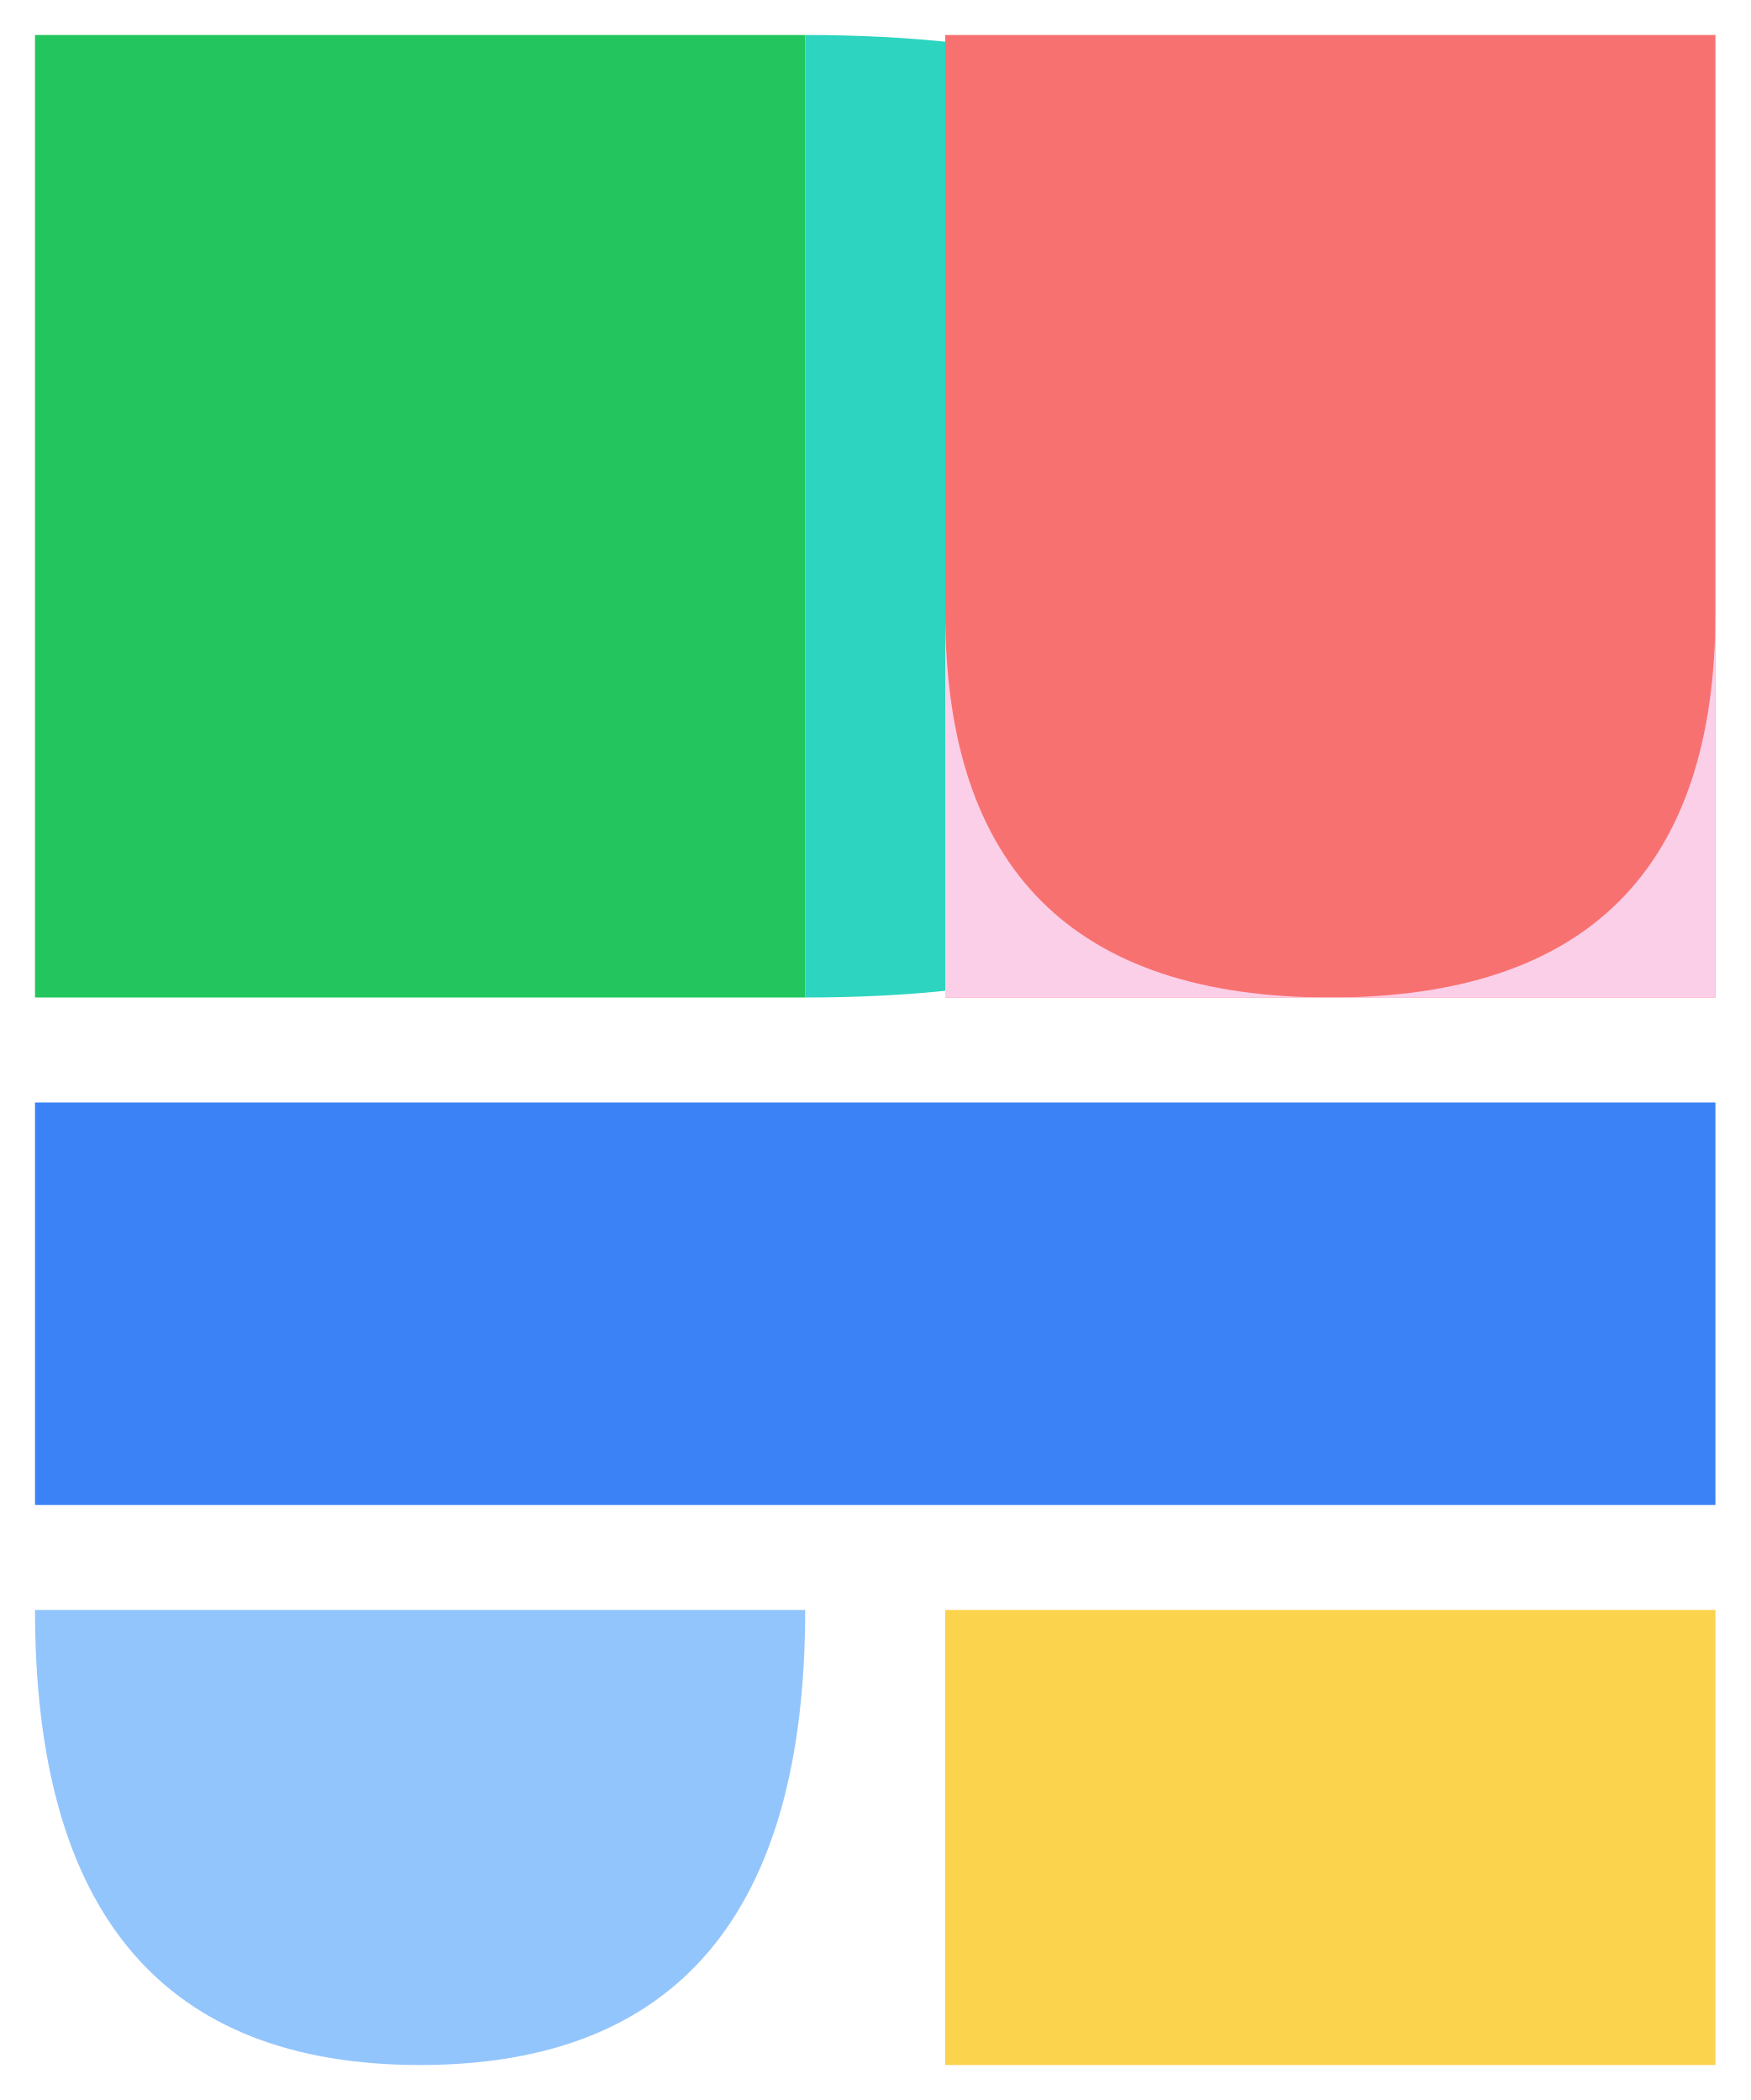
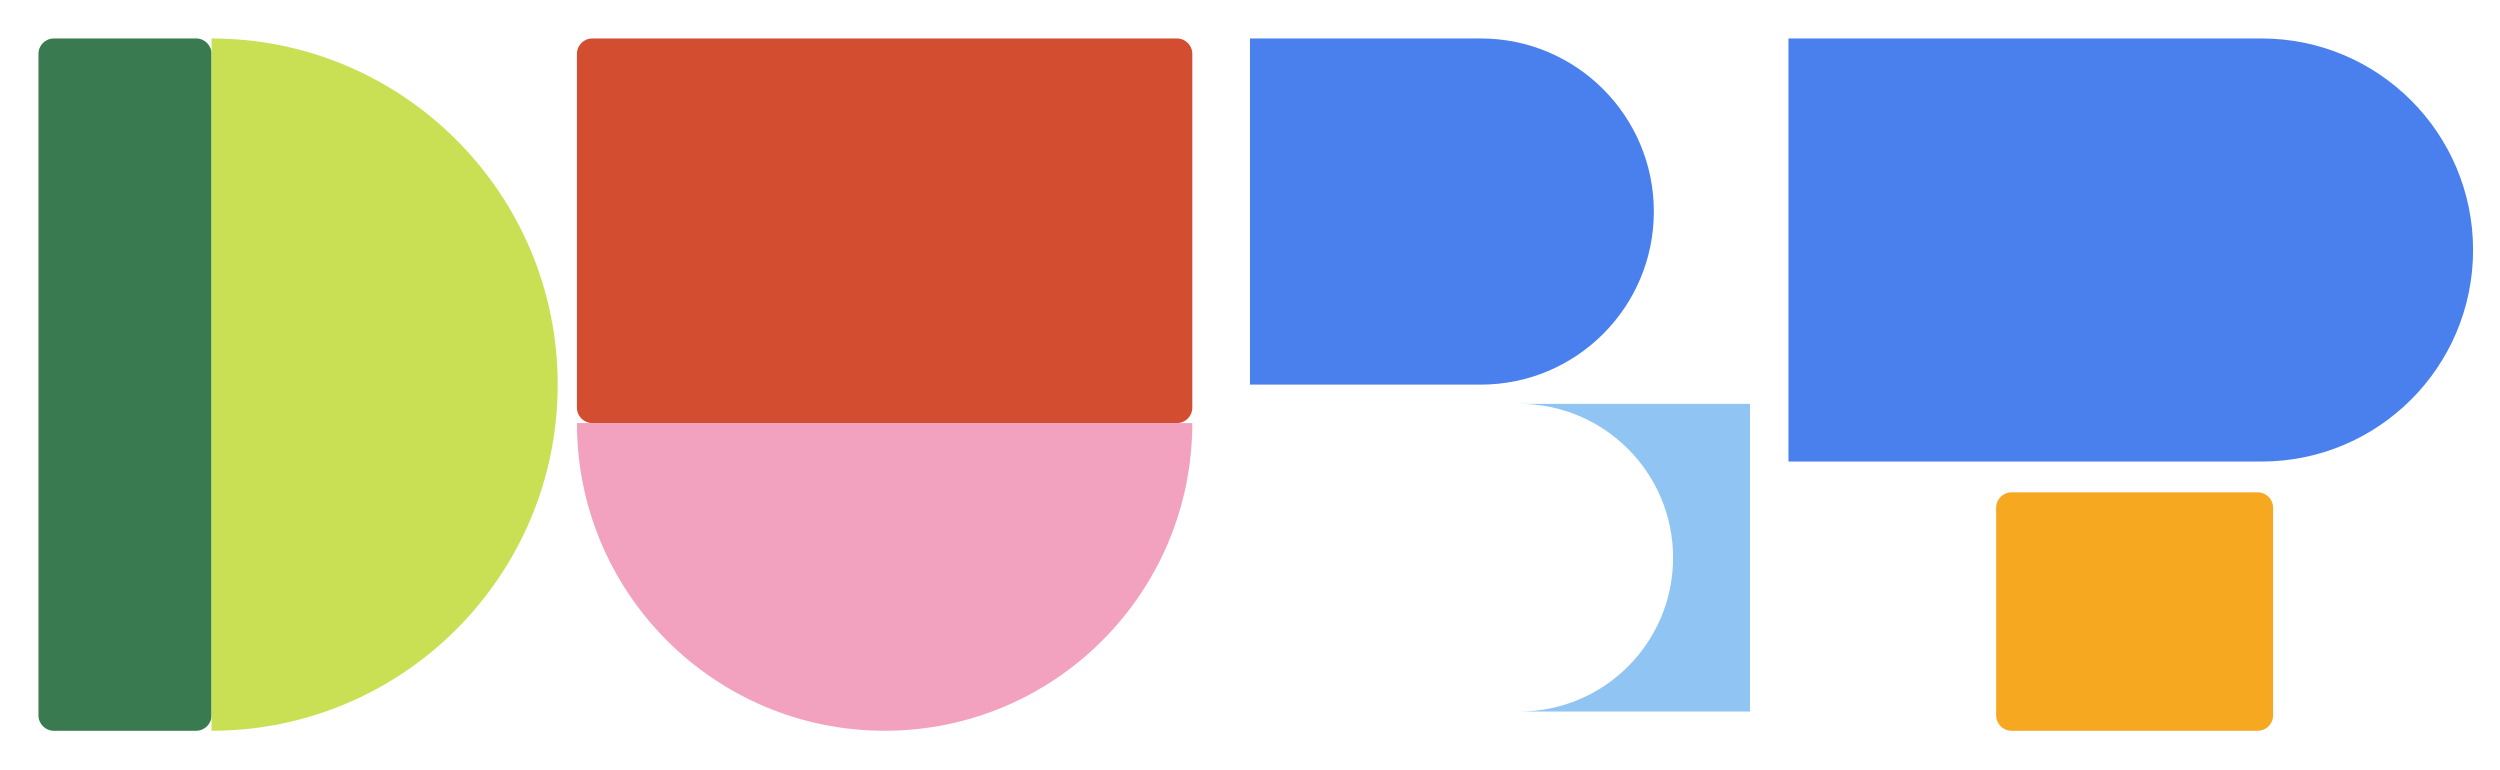
- <svg xmlns="http://www.w3.org/2000/svg" viewBox="0 0 200 240" fill="none">
-   <rect x="4" y="4" width="88" height="110" fill="#22C55E" />
-   <path d="M92,4 Q164,4 164,59 Q164,114 92,114 L92,4Z" fill="#2DD4BF" />
-   <rect x="108" y="4" width="88" height="110" fill="#F87171" />
-   <path d="M108,70 Q108,114 152,114 Q196,114 196,70 L196,114 L108,114Z" fill="#FBCFE8" />
-   <rect x="4" y="126" width="192" height="46" fill="#3B82F6" />
-   <path d="M4,184 Q4,236 48,236 Q92,236 92,184 L4,184Z" fill="#93C5FD" />
-   <rect x="108" y="184" width="88" height="52" fill="#FCD34D" />
+ <svg xmlns="http://www.w3.org/2000/svg" viewBox="0 0 650 200">
+   <rect x="10" y="10" width="45" height="180" rx="4" fill="#3A7A50" />
+   <path d="M55,10 A80,80 0 0,1 55,190 Z" fill="#C9E054" />
+   <rect x="150" y="10" width="160" height="100" rx="4" fill="#D34D31" />
+   <path d="M150,110 A80,80 0 0,0 310,110 Z" fill="#F2A2BF" />
+   <path d="M325,10 L385,10 A45,45 0 0,1 385,100 L325,100 Z" fill="#4A80EE" />
+   <path d="M395,105 L455,105 L455,185 L395,185 A40,40 0 0,0 395,105 Z" fill="#90C4F2" />
+   <path d="M465,10 L588,10 A55,55 0 0,1 588,120 L465,120 Z" fill="#4A80EE" />
+   <rect x="519" y="128" width="72" height="62" rx="4" fill="#F5A820" />
</svg>
